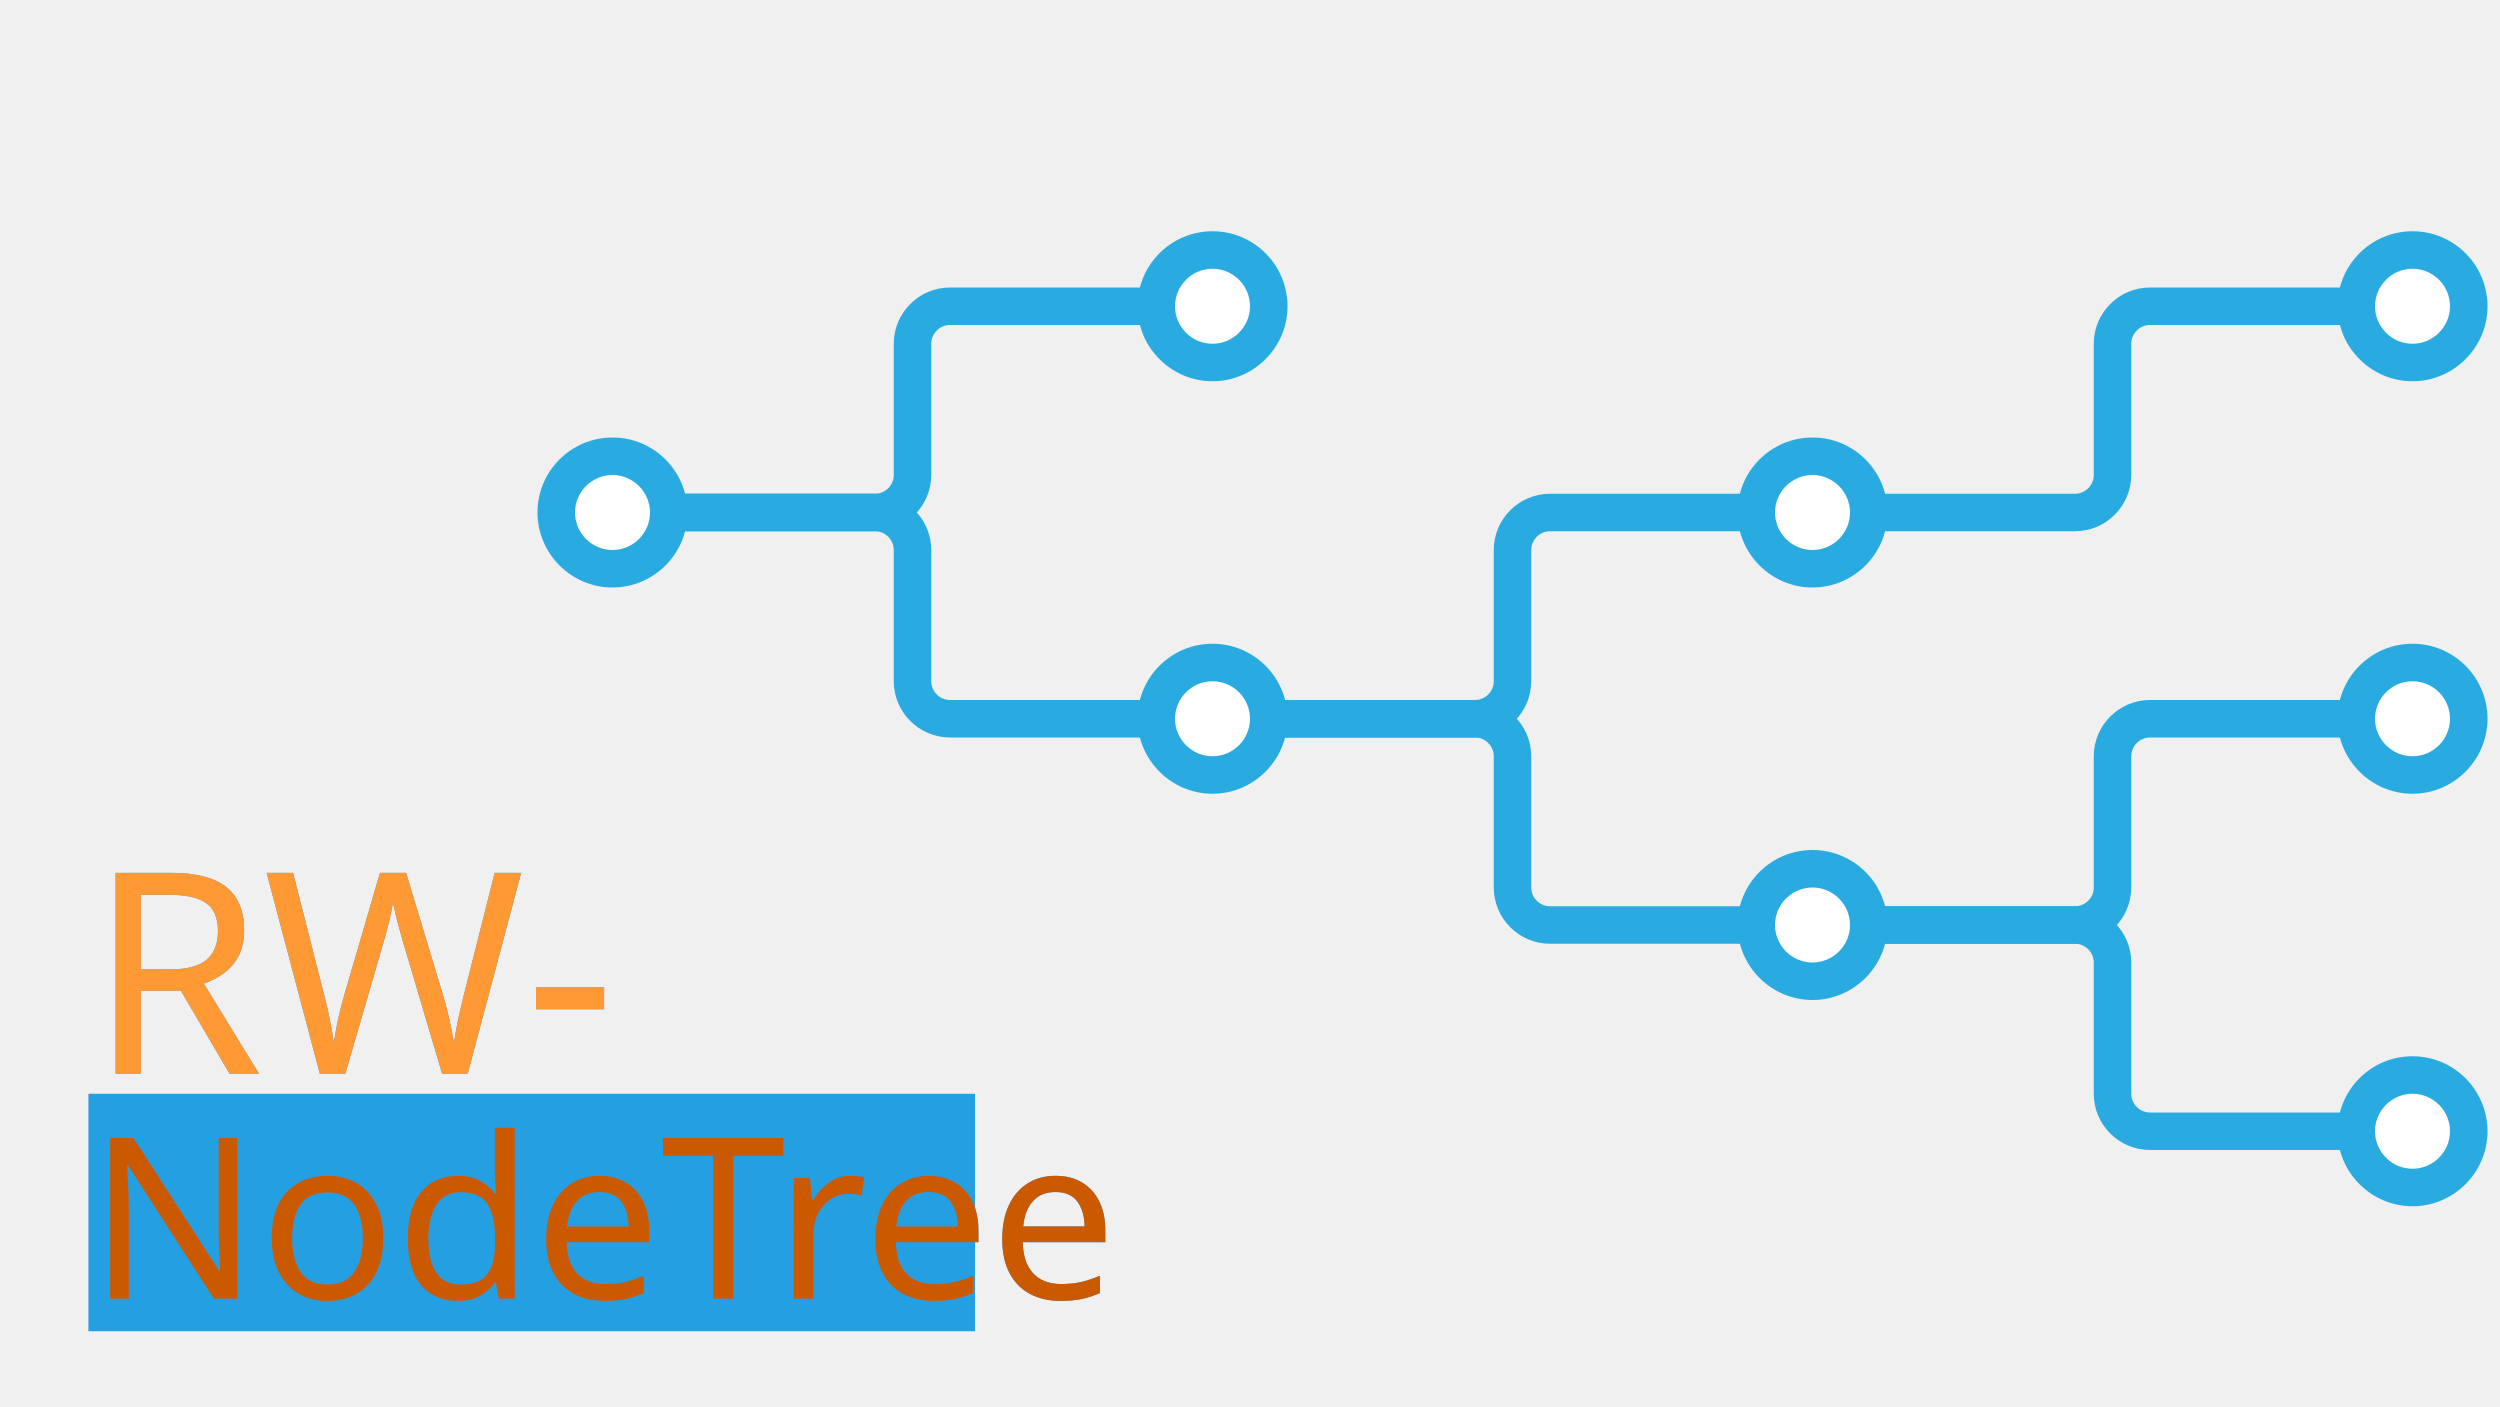
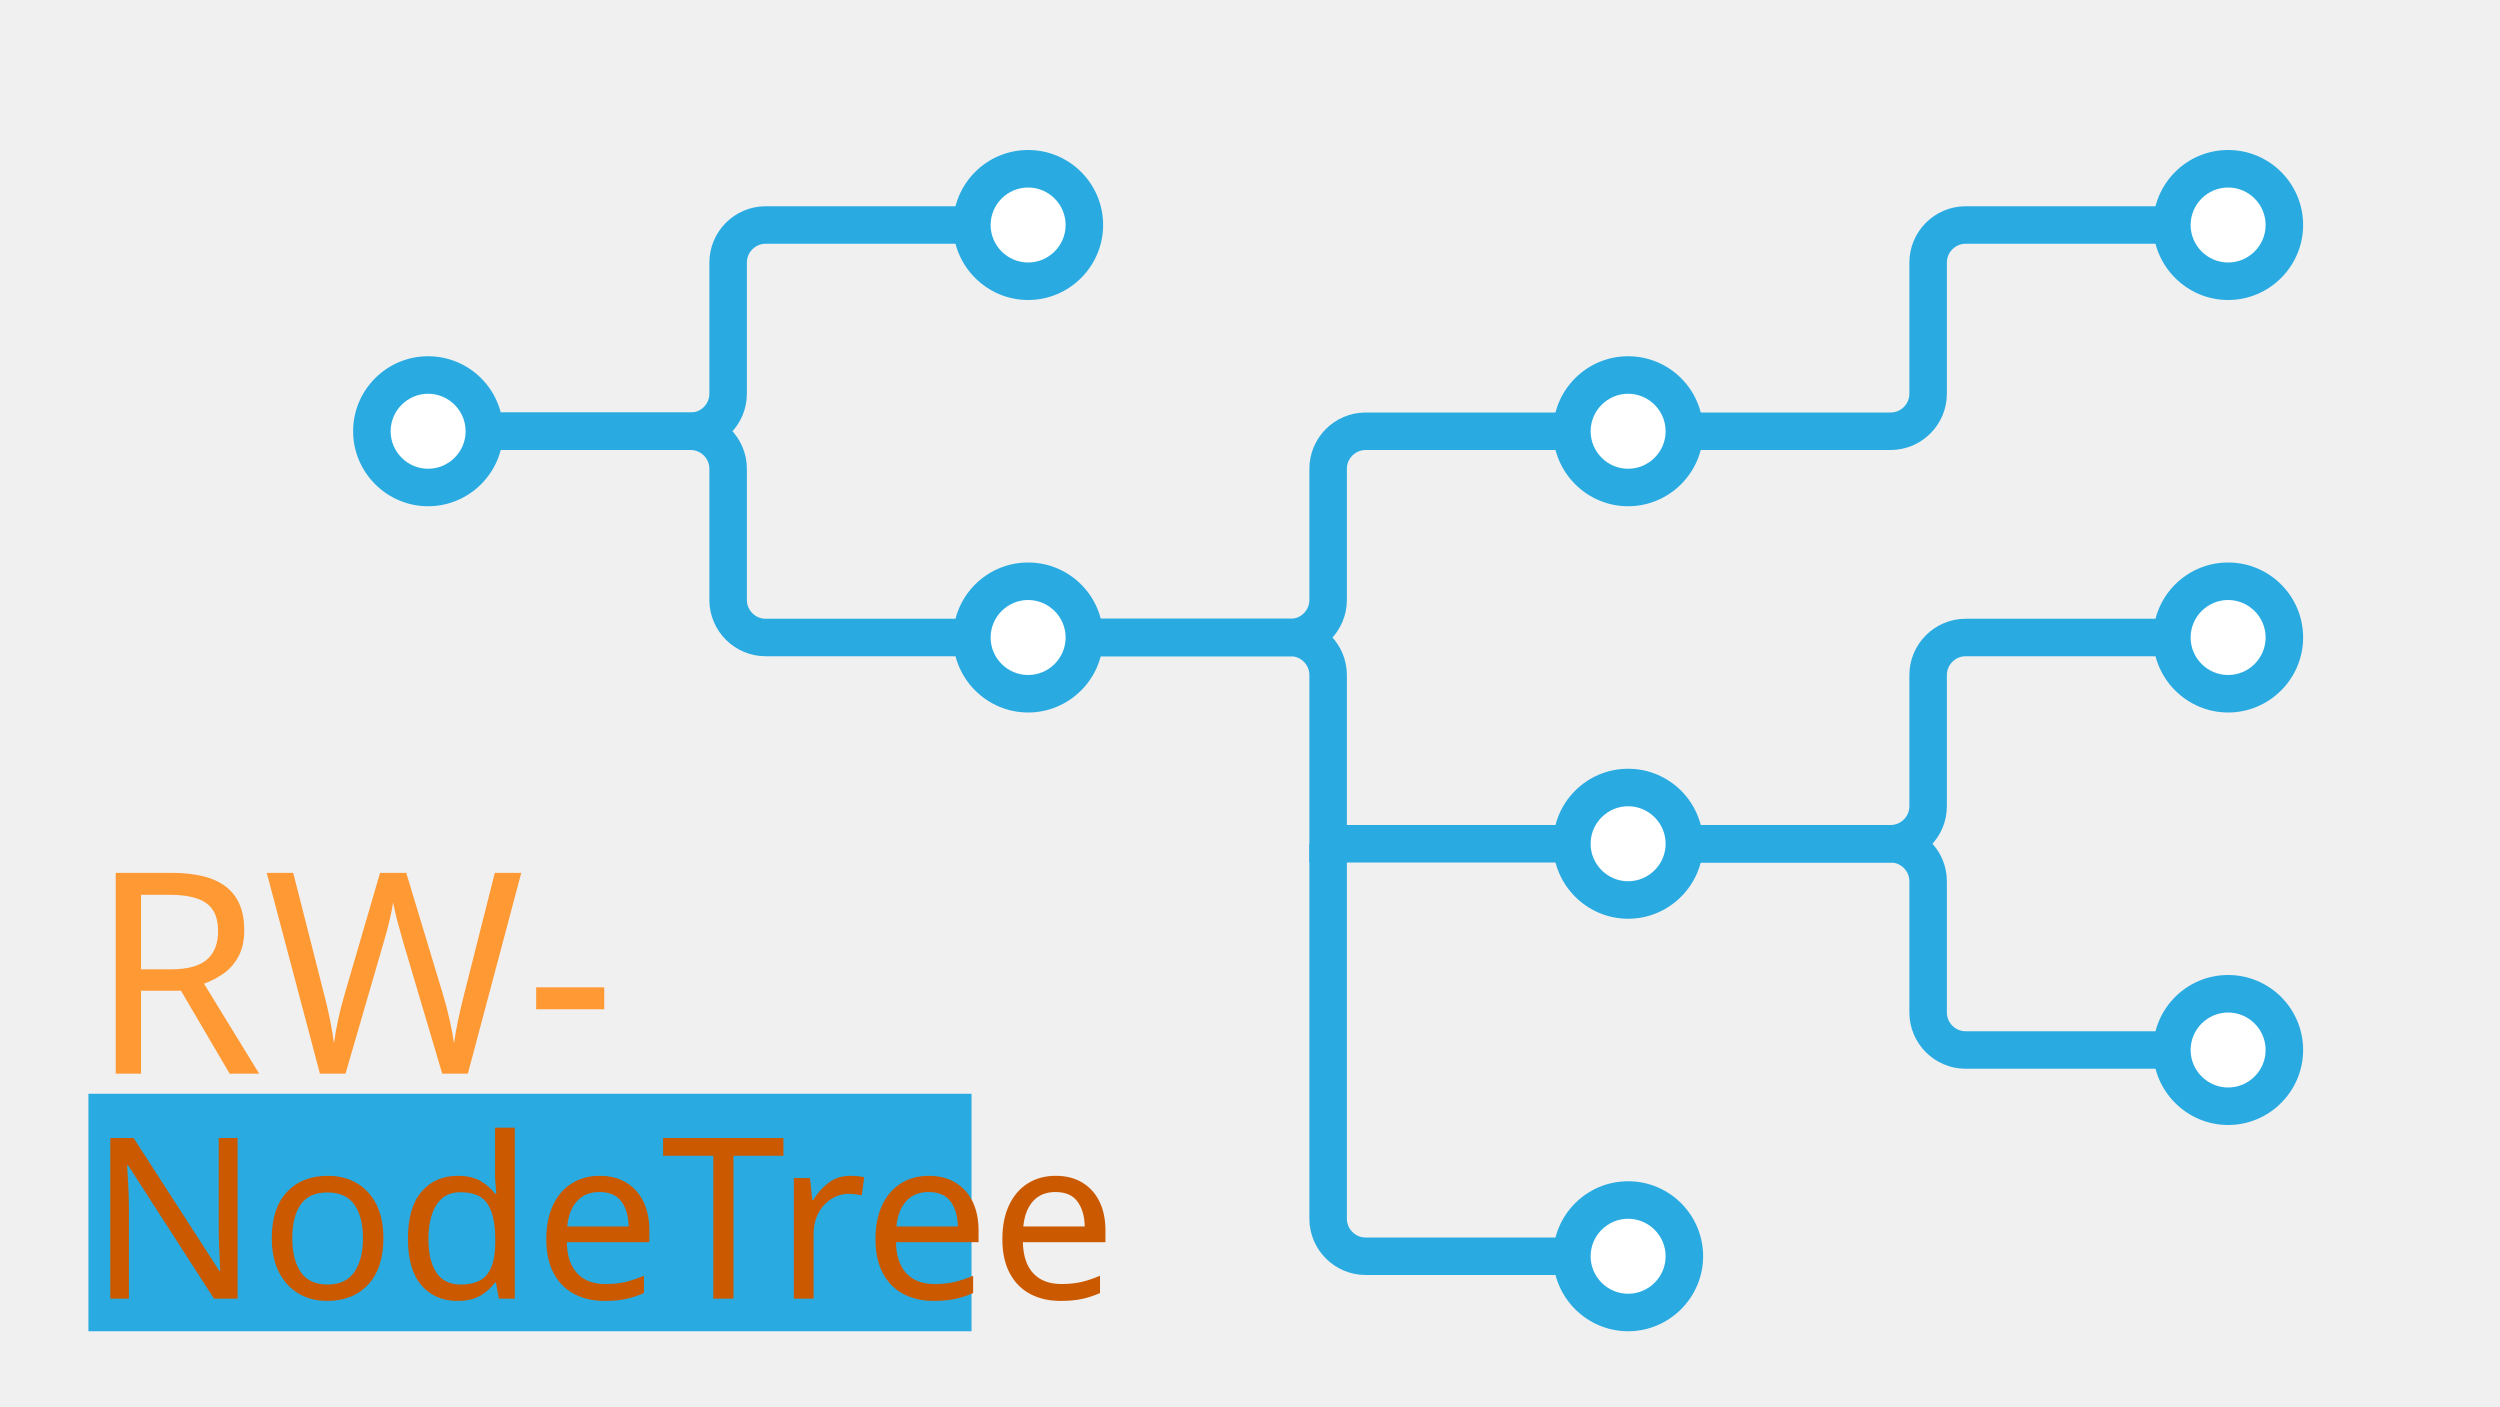
<svg xmlns="http://www.w3.org/2000/svg" version="1.1" id="图层_1" x="0px" y="0px" viewBox="0 0 800 450" style="enable-background:new 0 0 800 450;" xml:space="preserve">
  <style type="text/css">
	.st0{fill:#FFFFFF;}
	.st1{fill:#29ABE2;}
	.st2{fill:none;stroke:#29ABE2;stroke-width:12;stroke-miterlimit:10;}
	.st3{fill:none;}
- 	.st4{fill:#249FE2;}
- 	.st5{fill:#3399FF;}
- 	.st6{font-family:'Impact';}
- 	.st7{font-size:90px;}
- 	.st8{font-size:72px;}
- 	.st9{fill:#FF9933;}
- 	.st10{fill:#CB5900;}
+ 	.st4{font-family:'Impact';}
+ 	.st5{font-size:90px;}
+ 	.st6{font-size:72px;}
+ 	.st7{fill:#FF9933;}
+ 	.st8{fill:#CB5900;}
</style>
  <g>
-     <circle class="st0" cx="196" cy="164" r="18" />
-     <path class="st1" d="M196,152c6.6,0,12,5.4,12,12s-5.4,12-12,12s-12-5.4-12-12S189.4,152,196,152 M196,140c-13.3,0-24,10.8-24,24   s10.8,24,24,24s24-10.8,24-24S209.3,140,196,140L196,140z" />
+     <circle class="st0" cx="137" cy="138" r="18" />
+     <path class="st1" d="M137,126c6.6,0,12,5.4,12,12s-5.4,12-12,12s-12-5.4-12-12S130.4,126,137,126 M137,114c-13.3,0-24,10.8-24,24   s10.8,24,24,24s24-10.8,24-24S150.3,114,137,114L137,114z" />
  </g>
-   <path class="st2" d="M370,230h-66c-6.6,0-12-5.4-12-12v-42c0-6.6-5.4-12-12-12h-66" />
-   <path class="st2" d="M370,98h-66c-6.6,0-12,5.4-12,12v42c0,6.6-5.4,12-12,12h-66" />
+   <path class="st2" d="M311,204h-66c-6.6,0-12-5.4-12-12v-42c0-6.6-5.4-12-12-12h-66" />
+   <path class="st2" d="M311,72h-66c-6.6,0-12,5.4-12,12v42c0,6.6-5.4,12-12,12h-66" />
  <g>
-     <circle class="st0" cx="388" cy="98" r="18" />
-     <path class="st1" d="M388,86c6.6,0,12,5.4,12,12s-5.4,12-12,12s-12-5.4-12-12S381.4,86,388,86 M388,74c-13.3,0-24,10.8-24,24   s10.8,24,24,24s24-10.8,24-24S401.3,74,388,74L388,74z" />
+     <circle class="st0" cx="329" cy="72" r="18" />
+     <path class="st1" d="M329,60c6.6,0,12,5.4,12,12s-5.4,12-12,12s-12-5.4-12-12S322.4,60,329,60 M329,48c-13.3,0-24,10.8-24,24   s10.8,24,24,24s24-10.8,24-24S342.3,48,329,48L329,48z" />
  </g>
  <g>
-     <circle class="st0" cx="388" cy="230" r="18" />
-     <path class="st1" d="M388,218c6.6,0,12,5.4,12,12s-5.4,12-12,12s-12-5.4-12-12S381.4,218,388,218 M388,206c-13.3,0-24,10.8-24,24   s10.8,24,24,24s24-10.8,24-24S401.3,206,388,206L388,206z" />
+     <circle class="st0" cx="329" cy="204" r="18" />
+     <path class="st1" d="M329,192c6.6,0,12,5.4,12,12s-5.4,12-12,12s-12-5.4-12-12S322.4,192,329,192 M329,180c-13.3,0-24,10.8-24,24   s10.8,24,24,24s24-10.8,24-24S342.3,180,329,180L329,180z" />
  </g>
-   <path class="st2" d="M562,296h-66c-6.6,0-12-5.4-12-12v-42c0-6.6-5.4-12-12-12h-66" />
-   <path class="st2" d="M562,164h-66c-6.6,0-12,5.4-12,12v42c0,6.6-5.4,12-12,12h-66" />
+   <path class="st2" d="M503,270h-78v-54c0-6.6-5.4-12-12-12h-66" />
+   <path class="st2" d="M503,138h-66c-6.6,0-12,5.4-12,12v42c0,6.6-5.4,12-12,12h-66" />
  <g>
-     <circle class="st0" cx="580" cy="164" r="18" />
-     <path class="st1" d="M580,152c6.6,0,12,5.4,12,12s-5.4,12-12,12s-12-5.4-12-12S573.4,152,580,152 M580,140c-13.3,0-24,10.8-24,24   s10.8,24,24,24s24-10.8,24-24S593.3,140,580,140L580,140z" />
+     <circle class="st0" cx="521" cy="138" r="18" />
+     <path class="st1" d="M521,126c6.6,0,12,5.4,12,12s-5.4,12-12,12s-12-5.4-12-12S514.4,126,521,126 M521,114c-13.3,0-24,10.8-24,24   s10.8,24,24,24s24-10.8,24-24S534.3,114,521,114L521,114z" />
  </g>
  <g>
-     <circle class="st0" cx="580" cy="296" r="18" />
-     <path class="st1" d="M580,284c6.6,0,12,5.4,12,12s-5.4,12-12,12s-12-5.4-12-12S573.4,284,580,284 M580,272c-13.3,0-24,10.8-24,24   s10.8,24,24,24s24-10.8,24-24S593.3,272,580,272L580,272z" />
+     <circle class="st0" cx="521" cy="270" r="18" />
+     <path class="st1" d="M521,258c6.6,0,12,5.4,12,12s-5.4,12-12,12s-12-5.4-12-12S514.4,258,521,258 M521,246c-13.3,0-24,10.8-24,24   s10.8,24,24,24s24-10.8,24-24S534.3,246,521,246L521,246z" />
  </g>
-   <path class="st2" d="M754,98h-66c-6.6,0-12,5.4-12,12v42c0,6.6-5.4,12-12,12h-66" />
+   <path class="st2" d="M695,72h-66c-6.6,0-12,5.4-12,12v42c0,6.6-5.4,12-12,12h-66" />
  <g>
-     <circle class="st0" cx="772" cy="98" r="18" />
-     <path class="st1" d="M772,86c6.6,0,12,5.4,12,12s-5.4,12-12,12s-12-5.4-12-12S765.4,86,772,86 M772,74c-13.3,0-24,10.8-24,24   s10.8,24,24,24s24-10.8,24-24S785.3,74,772,74L772,74z" />
+     <circle class="st0" cx="713" cy="72" r="18" />
+     <path class="st1" d="M713,60c6.6,0,12,5.4,12,12s-5.4,12-12,12s-12-5.4-12-12S706.4,60,713,60 M713,48c-13.3,0-24,10.8-24,24   s10.8,24,24,24s24-10.8,24-24S726.3,48,713,48L713,48z" />
  </g>
-   <path class="st2" d="M754,362h-66c-6.6,0-12-5.4-12-12v-42c0-6.6-5.4-12-12-12h-66" />
-   <path class="st2" d="M754,230h-66c-6.6,0-12,5.4-12,12v42c0,6.6-5.4,12-12,12h-66" />
+   <path class="st2" d="M695,336h-66c-6.6,0-12-5.4-12-12v-42c0-6.6-5.4-12-12-12h-66" />
+   <path class="st2" d="M695,204h-66c-6.6,0-12,5.4-12,12v42c0,6.6-5.4,12-12,12h-66" />
  <g>
-     <circle class="st0" cx="772" cy="230" r="18" />
-     <path class="st1" d="M772,218c6.6,0,12,5.4,12,12s-5.4,12-12,12s-12-5.4-12-12S765.4,218,772,218 M772,206c-13.3,0-24,10.8-24,24   s10.8,24,24,24s24-10.8,24-24S785.3,206,772,206L772,206z" />
+     <circle class="st0" cx="713" cy="204" r="18" />
+     <path class="st1" d="M713,192c6.6,0,12,5.4,12,12s-5.4,12-12,12s-12-5.4-12-12S706.4,192,713,192 M713,180c-13.3,0-24,10.8-24,24   s10.8,24,24,24s24-10.8,24-24S726.3,180,713,180L713,180z" />
  </g>
  <g>
-     <circle class="st0" cx="772" cy="362" r="18" />
-     <path class="st1" d="M772,350c6.6,0,12,5.4,12,12s-5.4,12-12,12s-12-5.4-12-12S765.4,350,772,350 M772,338c-13.3,0-24,10.8-24,24   s10.8,24,24,24s24-10.8,24-24S785.3,338,772,338L772,338z" />
+     <circle class="st0" cx="713" cy="336" r="18" />
+     <path class="st1" d="M713,324c6.6,0,12,5.4,12,12s-5.4,12-12,12s-12-5.4-12-12S706.4,324,713,324 M713,312c-13.3,0-24,10.8-24,24   s10.8,24,24,24s24-10.8,24-24S726.3,312,713,312L713,312z" />
  </g>
-   <rect x="28.3" y="272.5" class="st3" width="263.7" height="161.5" />
-   <rect x="28.3" y="350" class="st4" width="283.7" height="76" />
+   <path class="st2" d="M503,402h-66c-6.6,0-12-5.4-12-12V270" />
  <g>
-     <rect x="28.3" y="263" class="st3" width="414" height="510" />
-     <text transform="matrix(1 0 0 1 28.26 343.5737)">
-       <tspan x="0" y="0" class="st5 st6 st7">RW-</tspan>
-       <tspan x="0" y="72" class="st5 st6 st8">NodeTree</tspan>
-     </text>
-     <rect x="28.3" y="263" class="st3" width="414" height="510" />
-     <text transform="matrix(1 0 0 1 28.26 343.5737)">
-       <tspan x="0" y="0" class="st9 st6 st7">RW-</tspan>
-       <tspan x="0" y="72" class="st10 st6 st8">NodeTree</tspan>
-     </text>
+     <circle class="st0" cx="521" cy="402" r="18" />
+     <path class="st1" d="M521,390c6.6,0,12,5.4,12,12s-5.4,12-12,12s-12-5.4-12-12S514.4,390,521,390 M521,378c-13.3,0-24,10.8-24,24   s10.8,24,24,24s24-10.8,24-24S534.3,378,521,378L521,378z" />
+   </g>
+   <rect x="28.3" y="350" class="st1" width="282.591" height="76" />
+   <g>
+     <text transform="matrix(1 0 0 1 28.3 343.5737)" class="st7 st4 st5">RW-</text>
+     <text transform="matrix(1 0 0 1 28.3 415.5737)" class="st8 st4 st6">NodeTree</text>
  </g>
</svg>
